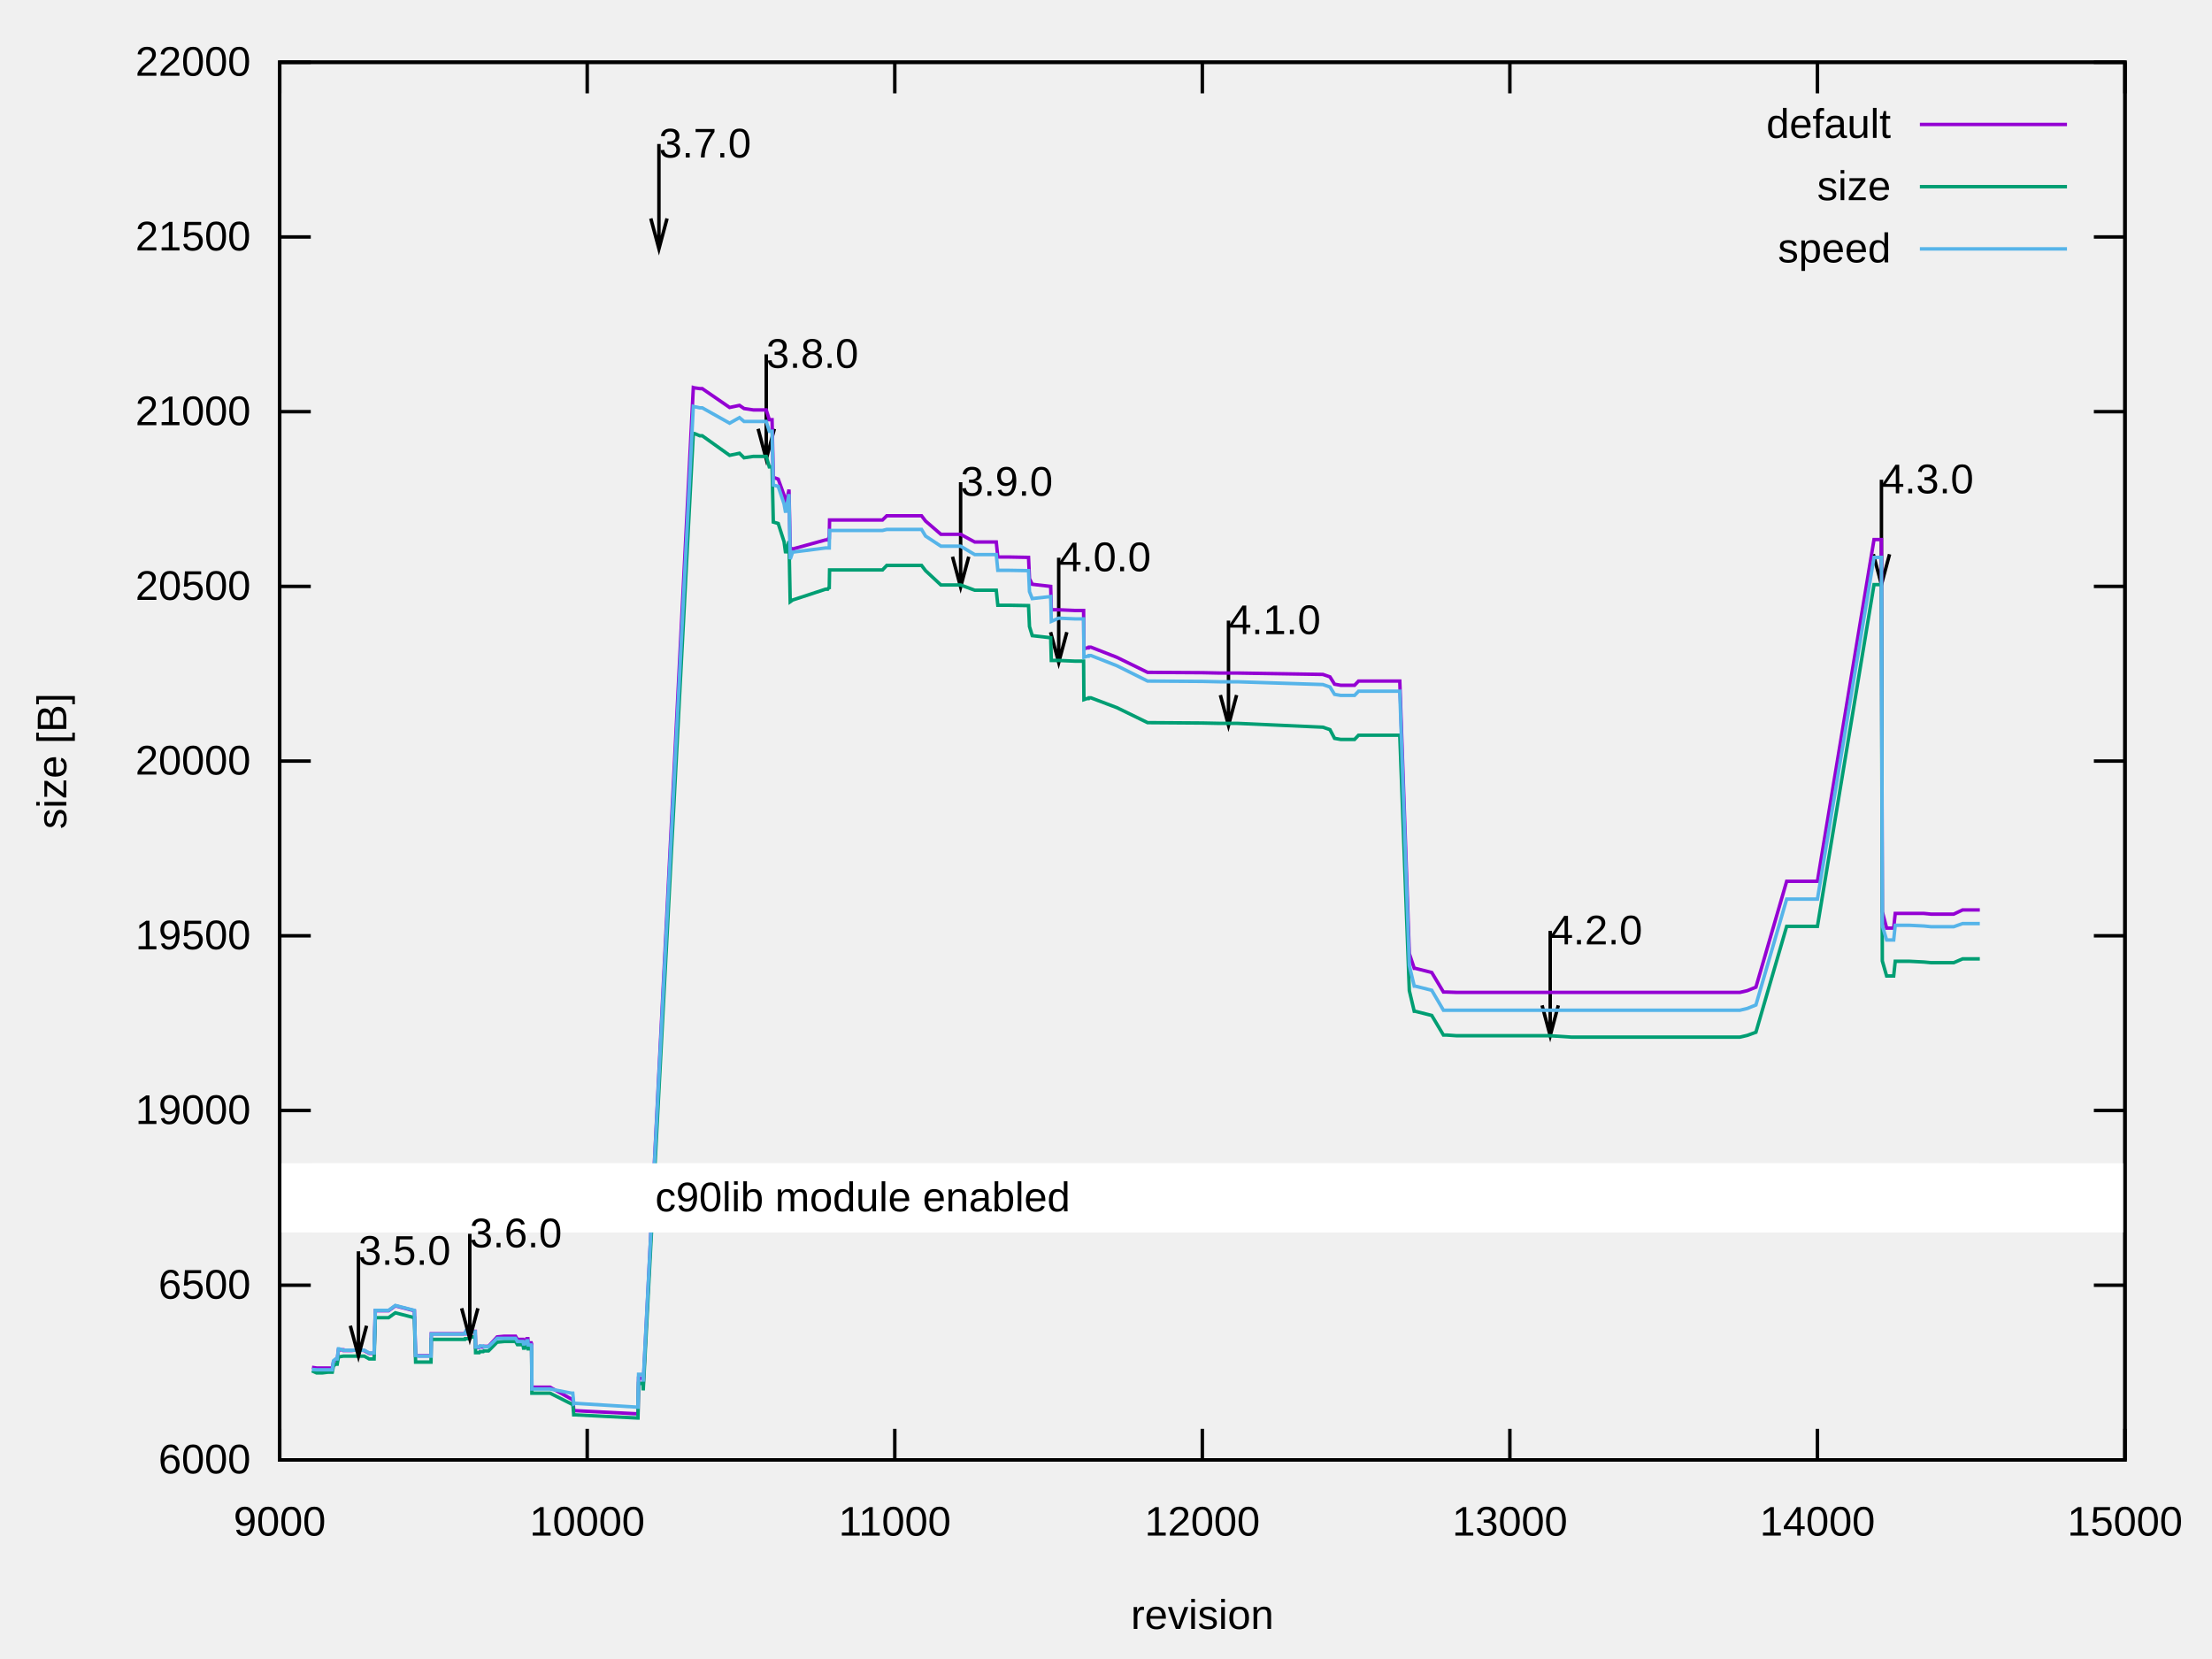
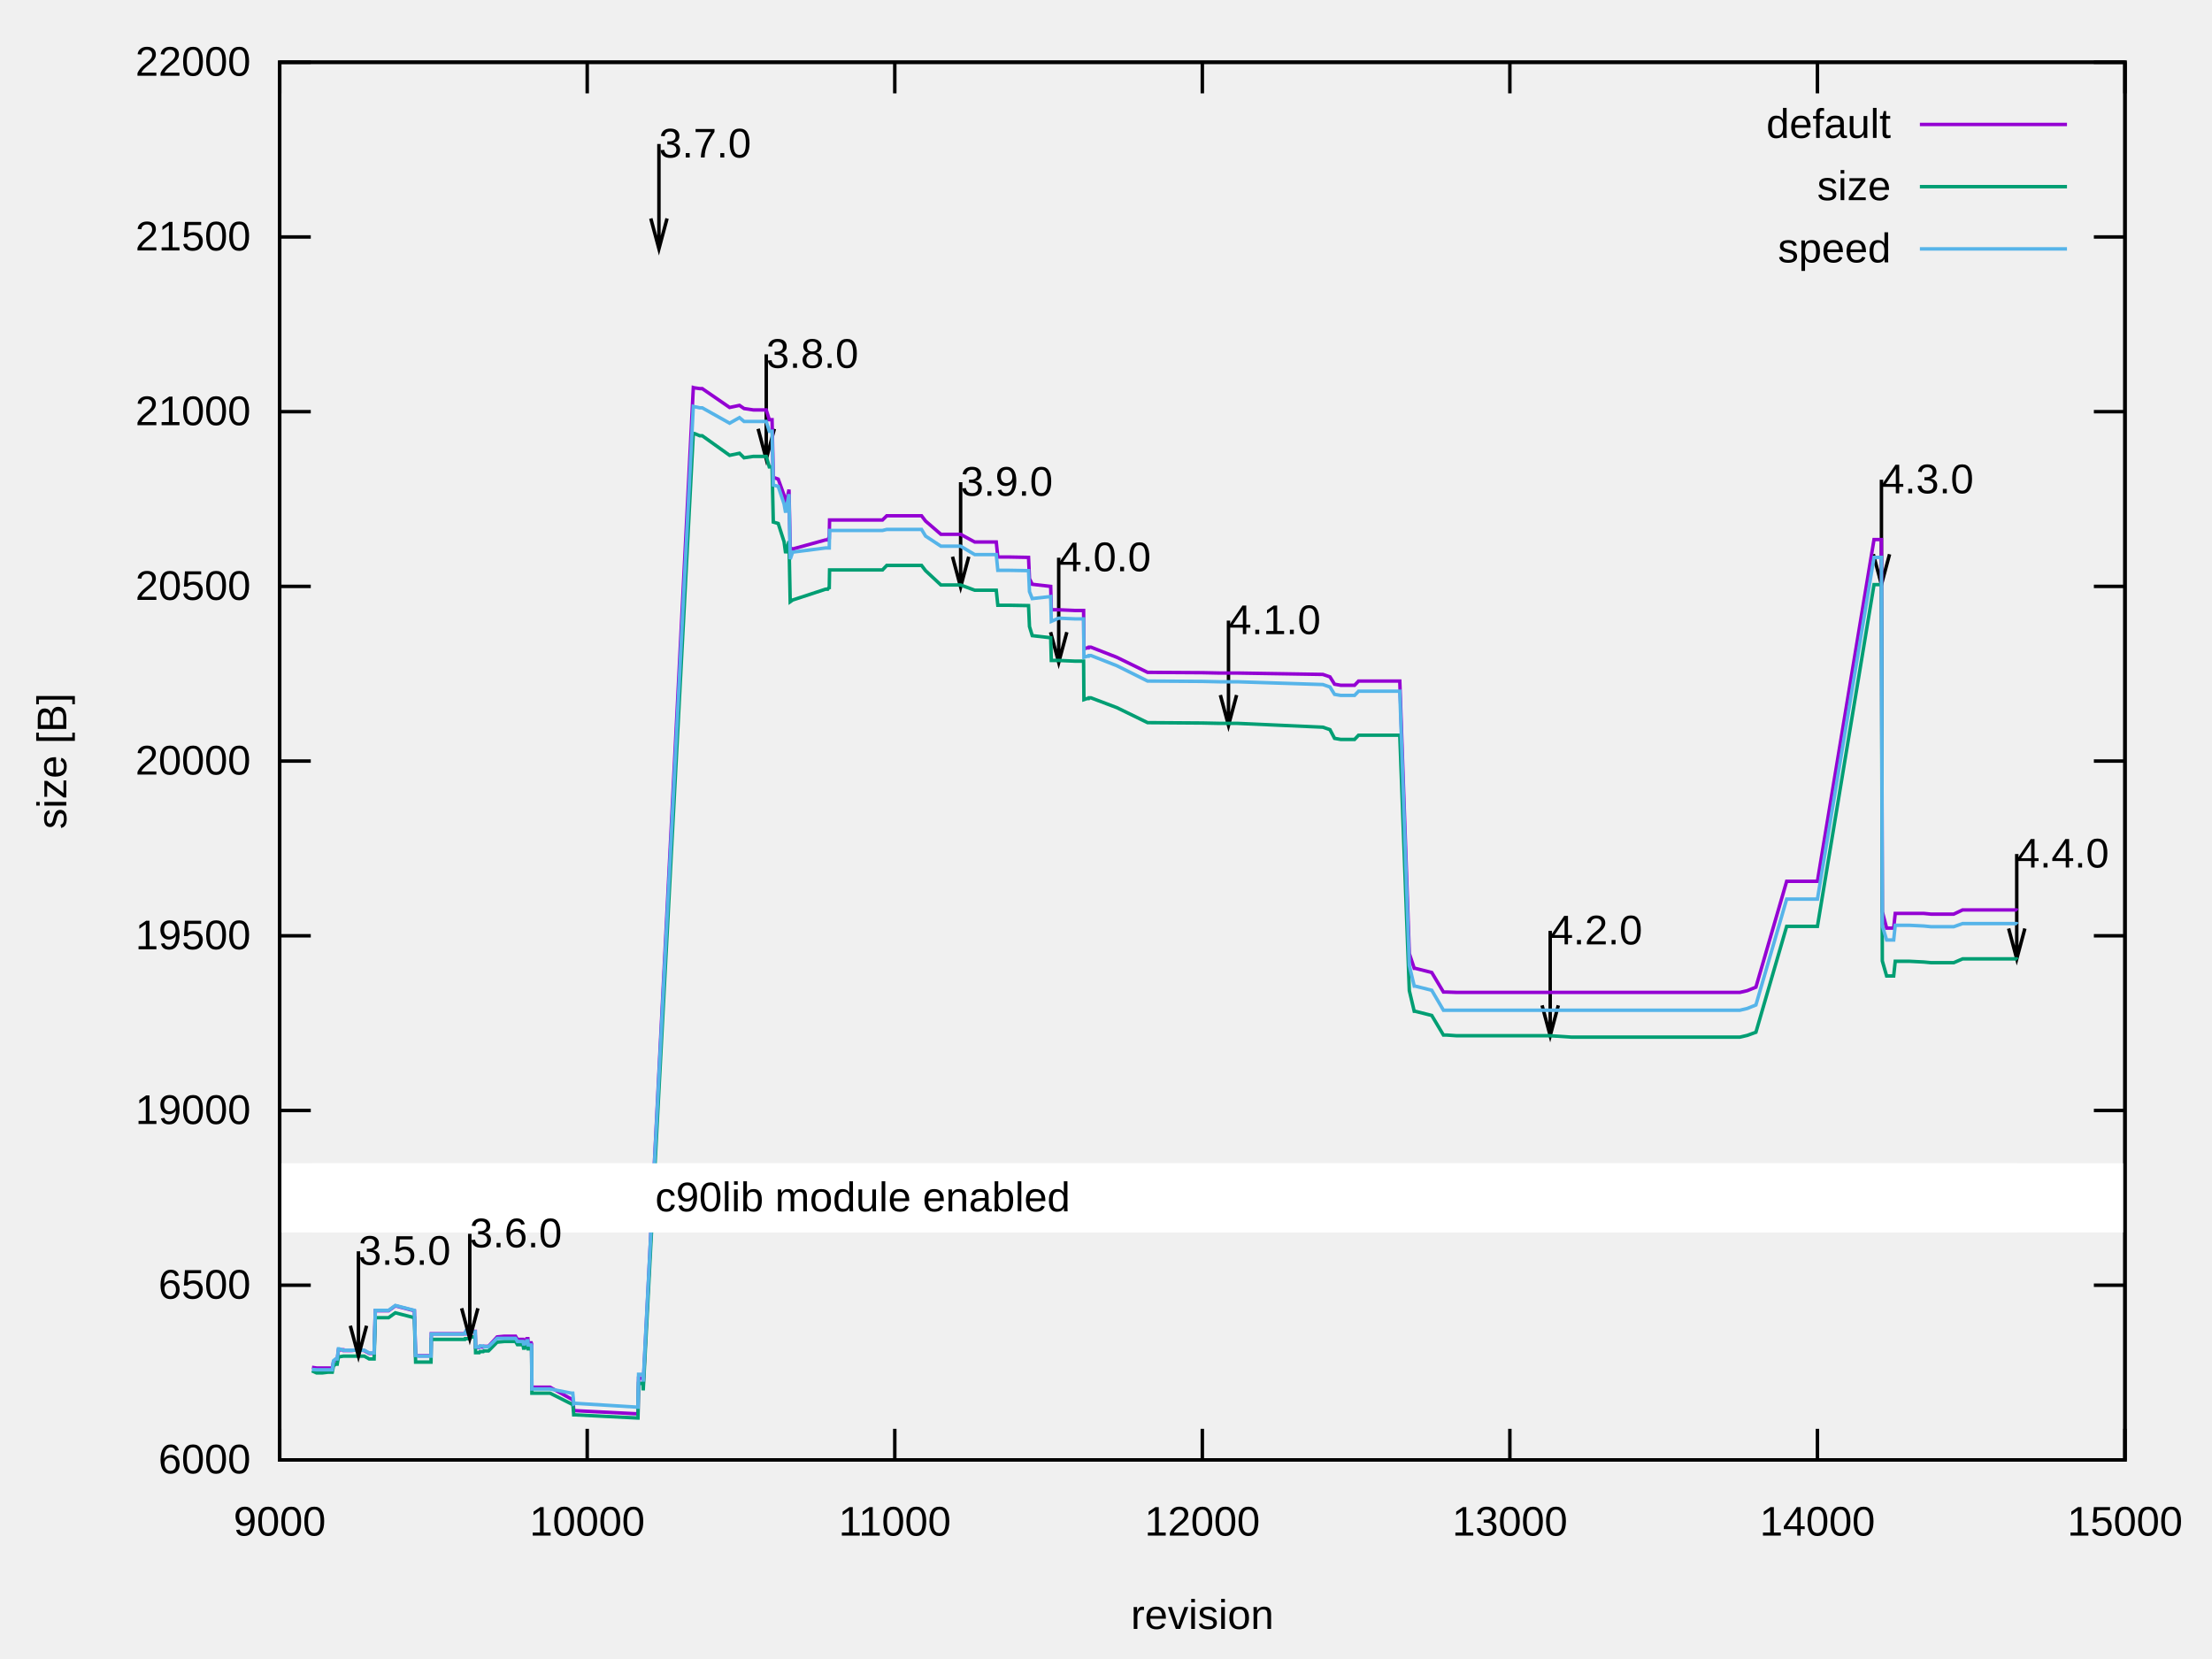
<svg xmlns="http://www.w3.org/2000/svg" xmlns:xlink="http://www.w3.org/1999/xlink" width="640" height="480" viewBox="0 0 640 480">
  <g id="gnuplot_canvas">
    <rect x="0" y="0" width="640" height="480" fill="none" />
    <defs>
      <circle id="gpDot" r="0.5" stroke-width="0.5" stroke="currentColor" />
      <path id="gpPt0" stroke-width="0.222" stroke="currentColor" d="M-1,0 h2 M0,-1 v2" />
      <path id="gpPt1" stroke-width="0.222" stroke="currentColor" d="M-1,-1 L1,1 M1,-1 L-1,1" />
      <path id="gpPt2" stroke-width="0.222" stroke="currentColor" d="M-1,0 L1,0 M0,-1 L0,1 M-1,-1 L1,1 M-1,1 L1,-1" />
      <rect id="gpPt3" stroke-width="0.222" stroke="currentColor" x="-1" y="-1" width="2" height="2" />
      <rect id="gpPt4" stroke-width="0.222" stroke="currentColor" fill="currentColor" x="-1" y="-1" width="2" height="2" />
      <circle id="gpPt5" stroke-width="0.222" stroke="currentColor" cx="0" cy="0" r="1" />
      <use xlink:href="#gpPt5" id="gpPt6" fill="currentColor" stroke="none" />
      <path id="gpPt7" stroke-width="0.222" stroke="currentColor" d="M0,-1.33 L-1.33,0.67 L1.33,0.67 z" />
      <use xlink:href="#gpPt7" id="gpPt8" fill="currentColor" stroke="none" />
      <use xlink:href="#gpPt7" id="gpPt9" stroke="currentColor" transform="rotate(180)" />
      <use xlink:href="#gpPt9" id="gpPt10" fill="currentColor" stroke="none" />
      <use xlink:href="#gpPt3" id="gpPt11" stroke="currentColor" transform="rotate(45)" />
      <use xlink:href="#gpPt11" id="gpPt12" fill="currentColor" stroke="none" />
      <path id="gpPt13" stroke-width="0.222" stroke="currentColor" d="M0,1.330 L1.265,0.411 L0.782,-1.067 L-0.782,-1.076 L-1.265,0.411 z" />
      <use xlink:href="#gpPt13" id="gpPt14" fill="currentColor" stroke="none" />
      <filter id="textbox" filterUnits="objectBoundingBox" x="0" y="0" height="1" width="1">
        <feFlood flood-color="white" flood-opacity="1" result="bgnd" />
        <feComposite in="SourceGraphic" in2="bgnd" operator="atop" />
      </filter>
      <filter id="greybox" filterUnits="objectBoundingBox" x="0" y="0" height="1" width="1">
        <feFlood flood-color="lightgrey" flood-opacity="1" result="grey" />
        <feComposite in="SourceGraphic" in2="grey" operator="atop" />
      </filter>
    </defs>
    <g fill="none" color="white" stroke="currentColor" stroke-width="1.00" stroke-linecap="butt" stroke-linejoin="miter">
</g>
    <g fill="none" color="black" stroke="currentColor" stroke-width="1.00" stroke-linecap="butt" stroke-linejoin="miter">
      <path stroke="black" d="M80.92,422.40 L89.92,422.40 M614.82,422.40 L605.82,422.40  " />
      <g transform="translate(72.53,426.30)" stroke="none" fill="black" font-family="Arial" font-size="12.00" text-anchor="end">
        <text>
          <tspan font-family="Arial">6000</tspan>
        </text>
      </g>
    </g>
    <g fill="none" color="black" stroke="currentColor" stroke-width="1.00" stroke-linecap="butt" stroke-linejoin="miter">
      <path stroke="black" d="M80.92,371.85 L89.92,371.85 M614.82,371.85 L605.82,371.85  " />
      <g transform="translate(72.53,375.75)" stroke="none" fill="black" font-family="Arial" font-size="12.00" text-anchor="end">
        <text>
          <tspan font-family="Arial">6500</tspan>
        </text>
      </g>
    </g>
    <g fill="none" color="black" stroke="currentColor" stroke-width="1.00" stroke-linecap="butt" stroke-linejoin="miter">
      <path stroke="black" d="M80.92,321.30 L89.92,321.30 M614.82,321.30 L605.82,321.30  " />
      <g transform="translate(72.53,325.20)" stroke="none" fill="black" font-family="Arial" font-size="12.00" text-anchor="end">
        <text>
          <tspan font-family="Arial">19000</tspan>
        </text>
      </g>
    </g>
    <g fill="none" color="black" stroke="currentColor" stroke-width="1.00" stroke-linecap="butt" stroke-linejoin="miter">
      <path stroke="black" d="M80.92,270.75 L89.92,270.75 M614.82,270.75 L605.82,270.75  " />
      <g transform="translate(72.53,274.65)" stroke="none" fill="black" font-family="Arial" font-size="12.00" text-anchor="end">
        <text>
          <tspan font-family="Arial">19500</tspan>
        </text>
      </g>
    </g>
    <g fill="none" color="black" stroke="currentColor" stroke-width="1.00" stroke-linecap="butt" stroke-linejoin="miter">
      <path stroke="black" d="M80.92,220.20 L89.92,220.20 M614.82,220.20 L605.82,220.20  " />
      <g transform="translate(72.53,224.10)" stroke="none" fill="black" font-family="Arial" font-size="12.00" text-anchor="end">
        <text>
          <tspan font-family="Arial">20000</tspan>
        </text>
      </g>
    </g>
    <g fill="none" color="black" stroke="currentColor" stroke-width="1.00" stroke-linecap="butt" stroke-linejoin="miter">
      <path stroke="black" d="M80.92,169.66 L89.92,169.66 M614.82,169.66 L605.82,169.66  " />
      <g transform="translate(72.53,173.56)" stroke="none" fill="black" font-family="Arial" font-size="12.00" text-anchor="end">
        <text>
          <tspan font-family="Arial">20500</tspan>
        </text>
      </g>
    </g>
    <g fill="none" color="black" stroke="currentColor" stroke-width="1.00" stroke-linecap="butt" stroke-linejoin="miter">
      <path stroke="black" d="M80.92,119.11 L89.92,119.11 M614.82,119.11 L605.82,119.11  " />
      <g transform="translate(72.53,123.01)" stroke="none" fill="black" font-family="Arial" font-size="12.00" text-anchor="end">
        <text>
          <tspan font-family="Arial">21000</tspan>
        </text>
      </g>
    </g>
    <g fill="none" color="black" stroke="currentColor" stroke-width="1.00" stroke-linecap="butt" stroke-linejoin="miter">
      <path stroke="black" d="M80.92,68.56 L89.92,68.56 M614.82,68.56 L605.82,68.56  " />
      <g transform="translate(72.53,72.46)" stroke="none" fill="black" font-family="Arial" font-size="12.00" text-anchor="end">
        <text>
          <tspan font-family="Arial">21500</tspan>
        </text>
      </g>
    </g>
    <g fill="none" color="black" stroke="currentColor" stroke-width="1.00" stroke-linecap="butt" stroke-linejoin="miter">
      <path stroke="black" d="M80.92,18.01 L89.92,18.01 M614.82,18.01 L605.82,18.01  " />
      <g transform="translate(72.53,21.91)" stroke="none" fill="black" font-family="Arial" font-size="12.00" text-anchor="end">
        <text>
          <tspan font-family="Arial">22000</tspan>
        </text>
      </g>
    </g>
    <g fill="none" color="black" stroke="currentColor" stroke-width="1.00" stroke-linecap="butt" stroke-linejoin="miter">
      <path stroke="black" d="M80.92,422.40 L80.92,413.40 M80.92,18.01 L80.92,27.01  " />
      <g transform="translate(80.92,444.30)" stroke="none" fill="black" font-family="Arial" font-size="12.00" text-anchor="middle">
        <text>
          <tspan font-family="Arial"> 9000</tspan>
        </text>
      </g>
    </g>
    <g fill="none" color="black" stroke="currentColor" stroke-width="1.00" stroke-linecap="butt" stroke-linejoin="miter">
      <path stroke="black" d="M169.90,422.40 L169.90,413.40 M169.90,18.01 L169.90,27.01  " />
      <g transform="translate(169.90,444.30)" stroke="none" fill="black" font-family="Arial" font-size="12.00" text-anchor="middle">
        <text>
          <tspan font-family="Arial"> 10000</tspan>
        </text>
      </g>
    </g>
    <g fill="none" color="black" stroke="currentColor" stroke-width="1.00" stroke-linecap="butt" stroke-linejoin="miter">
      <path stroke="black" d="M258.89,422.40 L258.89,413.40 M258.89,18.01 L258.89,27.01  " />
      <g transform="translate(258.89,444.30)" stroke="none" fill="black" font-family="Arial" font-size="12.00" text-anchor="middle">
        <text>
          <tspan font-family="Arial"> 11000</tspan>
        </text>
      </g>
    </g>
    <g fill="none" color="black" stroke="currentColor" stroke-width="1.00" stroke-linecap="butt" stroke-linejoin="miter">
      <path stroke="black" d="M347.87,422.40 L347.87,413.40 M347.87,18.01 L347.87,27.01  " />
      <g transform="translate(347.87,444.30)" stroke="none" fill="black" font-family="Arial" font-size="12.00" text-anchor="middle">
        <text>
          <tspan font-family="Arial"> 12000</tspan>
        </text>
      </g>
    </g>
    <g fill="none" color="black" stroke="currentColor" stroke-width="1.00" stroke-linecap="butt" stroke-linejoin="miter">
      <path stroke="black" d="M436.85,422.40 L436.85,413.40 M436.85,18.01 L436.85,27.01  " />
      <g transform="translate(436.85,444.30)" stroke="none" fill="black" font-family="Arial" font-size="12.00" text-anchor="middle">
        <text>
          <tspan font-family="Arial"> 13000</tspan>
        </text>
      </g>
    </g>
    <g fill="none" color="black" stroke="currentColor" stroke-width="1.00" stroke-linecap="butt" stroke-linejoin="miter">
      <path stroke="black" d="M525.84,422.40 L525.84,413.40 M525.84,18.01 L525.84,27.01  " />
      <g transform="translate(525.84,444.30)" stroke="none" fill="black" font-family="Arial" font-size="12.00" text-anchor="middle">
        <text>
          <tspan font-family="Arial"> 14000</tspan>
        </text>
      </g>
    </g>
    <g fill="none" color="black" stroke="currentColor" stroke-width="1.00" stroke-linecap="butt" stroke-linejoin="miter">
      <path stroke="black" d="M614.82,422.40 L614.82,413.40 M614.82,18.01 L614.82,27.01  " />
      <g transform="translate(614.82,444.30)" stroke="none" fill="black" font-family="Arial" font-size="12.00" text-anchor="middle">
        <text>
          <tspan font-family="Arial"> 15000</tspan>
        </text>
      </g>
    </g>
    <g fill="none" color="black" stroke="currentColor" stroke-width="1.00" stroke-linecap="butt" stroke-linejoin="miter">
</g>
    <g fill="none" color="black" stroke="currentColor" stroke-width="1.00" stroke-linecap="butt" stroke-linejoin="miter">
      <path stroke="black" d="M80.92,18.01 L80.92,422.40 L614.82,422.40 L614.82,18.01 L80.92,18.01 Z  " />
      <g transform="translate(190.64,45.57)" stroke="none" fill="black" font-family="Arial" font-size="12.00" text-anchor="start">
        <text>
          <tspan font-family="Arial">3.7.0</tspan>
        </text>
      </g>
      <g transform="translate(221.69,106.43)" stroke="none" fill="black" font-family="Arial" font-size="12.00" text-anchor="start">
        <text>
          <tspan font-family="Arial">3.8.0</tspan>
        </text>
      </g>
      <g transform="translate(277.93,143.43)" stroke="none" fill="black" font-family="Arial" font-size="12.00" text-anchor="start">
        <text>
          <tspan font-family="Arial">3.9.0</tspan>
        </text>
      </g>
      <g transform="translate(306.31,165.27)" stroke="none" fill="black" font-family="Arial" font-size="12.00" text-anchor="start">
        <text>
          <tspan font-family="Arial">4.0.0</tspan>
        </text>
      </g>
      <g transform="translate(355.43,183.46)" stroke="none" fill="black" font-family="Arial" font-size="12.00" text-anchor="start">
        <text>
          <tspan font-family="Arial">4.1.0</tspan>
        </text>
      </g>
      <g transform="translate(448.51,273.24)" stroke="none" fill="black" font-family="Arial" font-size="12.00" text-anchor="start">
        <text>
          <tspan font-family="Arial">4.2.0</tspan>
        </text>
      </g>
      <g transform="translate(544.35,142.72)" stroke="none" fill="black" font-family="Arial" font-size="12.00" text-anchor="start">
        <text>
          <tspan font-family="Arial">4.3.0</tspan>
        </text>
      </g>
+       <g transform="translate(583.50,251.00)" stroke="none" fill="black" font-family="Arial" font-size="12.00" text-anchor="start">
+         <text>
+           <tspan font-family="Arial">4.4.0</tspan>
+         </text>
+       </g>
    </g>
    <g fill="none" color="black" stroke="black" stroke-width="20.00" stroke-linecap="butt" stroke-linejoin="miter">
</g>
    <g fill="none" color="black" stroke="currentColor" stroke-width="20.00" stroke-linecap="butt" stroke-linejoin="miter">
      <path stroke="white" d="M80.93,346.57 L614.83,346.57  " />
    </g>
    <g fill="none" color="black" stroke="white" stroke-width="1.00" stroke-linecap="butt" stroke-linejoin="miter">
-       <path stroke="black" d="M188.30,63.21 L190.65,71.99 L193.00,63.21 M190.65,41.66 L190.65,71.99 M219.35,124.07 L221.70,132.85 L224.05,124.07   M221.70,102.52 L221.70,132.85 M275.59,161.07 L277.94,169.85 L280.29,161.07 M277.94,139.52 L277.94,169.85 M303.97,182.91   L306.32,191.69 L308.67,182.91 M306.32,161.36 L306.32,191.69 M353.09,201.10 L355.44,209.88 L357.79,201.10 M355.44,179.55   L355.44,209.88 M446.17,290.88 L448.52,299.66 L450.87,290.88 M448.52,269.33 L448.52,299.66 M542.01,160.36 L544.36,169.14   L546.71,160.36 M544.36,138.81 L544.36,169.14  " />
+       <path stroke="black" d="M188.30,63.21 L190.65,71.99 L193.00,63.21 M190.65,41.66 L190.65,71.99 M219.35,124.07 L221.70,132.85 L224.05,124.07   M221.70,102.52 L221.70,132.85 M275.59,161.07 L277.94,169.85 L280.29,161.07 M277.94,139.52 L277.94,169.85 M303.97,182.91   L306.32,191.69 L308.67,182.91 M306.32,161.36 L306.32,191.69 M353.09,201.10 L355.44,209.88 L357.79,201.10 M355.44,179.55   L355.44,209.88 M446.17,290.88 L448.52,299.66 L450.87,290.88 M448.52,269.33 L448.52,299.66 M542.01,160.36 L544.36,169.14   L546.71,160.36 M544.36,138.81 L544.36,169.14 M581.16,268.64 L583.51,277.42 L585.86,268.64 M583.51,247.09 L583.51,277.42    " />
    </g>
    <g fill="none" color="black" stroke="currentColor" stroke-width="1.00" stroke-linecap="butt" stroke-linejoin="miter">
      <g transform="translate(19.18,220.21) rotate(270)" stroke="none" fill="black" font-family="Arial" font-size="12.00" text-anchor="middle">
        <text>
          <tspan font-family="Arial">size [B]</tspan>
        </text>
      </g>
    </g>
    <g fill="none" color="black" stroke="currentColor" stroke-width="1.00" stroke-linecap="butt" stroke-linejoin="miter">
      <g transform="translate(347.87,471.30)" stroke="none" fill="black" font-family="Arial" font-size="12.00" text-anchor="middle">
        <text>
          <tspan font-family="Arial">revision</tspan>
        </text>
      </g>
    </g>
    <g fill="none" color="black" stroke="currentColor" stroke-width="1.00" stroke-linecap="butt" stroke-linejoin="miter">
</g>
    <g id="gnuplot_plot_1">
      <g fill="none" color="black" stroke="currentColor" stroke-width="1.00" stroke-linecap="butt" stroke-linejoin="miter">
        <g transform="translate(547.09,39.91)" stroke="none" fill="black" font-family="Arial" font-size="12.00" text-anchor="end">
          <text>
            <tspan font-family="Arial">default</tspan>
          </text>
        </g>
      </g>
      <g fill="none" color="black" stroke="currentColor" stroke-width="1.00" stroke-linecap="butt" stroke-linejoin="miter">
-         <path stroke="rgb(148,   0, 211)" d="M555.48,36.01 L598.04,36.01 M90.26,395.61 L91.60,395.81 L91.95,395.81 L92.22,395.81 L93.20,395.81 L94.89,395.81   L96.14,395.81 L96.49,393.99 L97.11,393.49 L97.56,393.49 L97.92,390.55 L98.09,390.55 L99.34,390.55 L99.43,390.76   L100.32,390.76 L101.65,390.76 L103.70,390.55 L105.39,390.76 L106.81,391.57 L108.24,391.57 L108.59,379.23 L109.31,379.23   L112.42,379.23 L114.38,377.82 L119.89,379.23 L120.25,392.27 L120.52,392.27 L121.14,392.27 L121.94,392.27 L123.45,392.27   L124.25,392.27 L124.70,392.27 L124.79,385.90 L125.23,385.90 L127.28,385.90 L128.97,385.90 L129.86,385.90 L131.46,385.90   L132.62,385.90 L133.33,385.90 L133.95,385.90 L134.40,385.90 L134.49,385.90 L134.58,385.70 L134.67,385.90 L135.91,385.90   L136.45,385.40 L137.16,385.20 L137.42,385.20 L137.51,385.20 L137.60,389.85 L137.69,389.85 L137.87,389.85 L138.31,389.85   L138.40,389.85 L138.67,389.85 L138.85,389.54 L139.03,389.54 L139.12,389.54 L139.56,389.75 L139.83,389.75 L140.00,389.54   L140.09,389.54 L140.18,389.54 L141.34,389.54 L143.83,386.81 L145.88,386.61 L146.77,386.61 L147.39,386.61 L147.75,386.61   L148.64,386.61 L148.90,386.61 L148.99,386.61 L149.08,386.61 L149.17,386.61 L149.70,387.52 L150.68,387.52 L151.22,387.52   L151.31,387.52 L151.48,388.33 L151.84,388.33 L152.37,387.32 L152.73,387.32 L152.82,388.53 L153.44,388.53 L153.71,388.53   L153.80,388.84 L153.89,401.37 L154.78,401.37 L154.95,401.37 L155.31,401.37 L159.14,401.37 L165.37,404.81 L165.72,404.81   L165.90,406.63 L165.99,407.94 L166.43,408.15 L184.41,409.06 L184.59,409.06 L184.76,398.74 L185.39,398.74 L186.01,398.74   L186.10,400.87 L200.60,112.13 L200.96,112.23 L201.05,112.23 L202.47,112.44 L202.56,112.44 L203.18,112.44 L211.10,117.89   L213.95,117.29 L215.28,118.20 L217.95,118.60 L219.56,118.60 L221.69,118.60 L222.58,121.43 L223.38,121.43 L223.74,138.11   L225.16,138.62 L226.85,143.27 L227.30,146.30 L228.28,141.65 L228.63,158.54 L229.34,158.84 L238.87,156.21 L239.49,156.21   L239.84,155.50 L239.93,155.50 L240.02,150.45 L240.20,150.45 L241.09,150.45 L249.99,150.45 L255.33,150.45 L256.57,149.23   L266.63,149.23 L267.79,150.75 L272.23,154.59 L277.93,154.59 L282.02,156.82 L288.25,156.82 L288.70,161.16 L291.90,161.16   L297.59,161.27 L297.86,167.43 L298.66,169.05 L304.00,169.66 L304.18,176.43 L306.31,176.43 L311.03,176.63 L313.52,176.63   L313.61,187.75 L314.50,187.45 L314.95,187.45 L315.04,187.25 L315.57,187.25 L315.66,187.25 L323.13,190.18 L332.03,194.53   L347.96,194.63 L352.85,194.73 L355.43,194.73 L356.59,194.73 L356.77,194.73 L356.95,194.73 L357.30,194.73 L357.57,194.73   L358.01,194.73 L382.75,195.13 L384.80,195.84 L386.13,197.96 L387.91,198.27 L389.16,198.27 L391.29,198.27 L391.92,198.27   L393.07,197.05 L405.00,197.05 L407.76,275.91 L409.18,280.16 L409.45,280.16 L414.25,281.37 L417.63,287.03 L418.61,287.03   L421.46,287.13 L424.57,287.13 L425.73,287.13 L427.15,287.13 L427.96,287.13 L434.09,287.13 L448.51,287.13 L454.65,287.13   L463.55,287.13 L480.90,287.13 L498.16,287.13 L499.05,287.13 L499.94,287.13 L503.41,287.13 L505.55,286.63 L508.04,285.62   L516.94,254.98 L525.84,254.98 L542.21,156.11 L544.35,156.11 L544.61,263.78 L545.86,268.53 L546.75,268.53 L547.01,268.53   L547.73,268.53 L547.90,268.53 L548.35,264.28 L552.53,264.28 L556.62,264.28 L558.76,264.49 L561.25,264.49 L561.87,264.49   L565.26,264.49 L567.84,263.27 L571.22,263.27 L572.82,263.27  " />
+         <path stroke="rgb(148,   0, 211)" d="M555.48,36.01 L598.04,36.01 M90.26,395.61 L91.60,395.81 L91.95,395.81 L92.22,395.81 L93.20,395.81 L94.89,395.81   L96.14,395.81 L96.49,393.99 L97.11,393.49 L97.56,393.49 L97.92,390.55 L98.09,390.55 L99.34,390.55 L99.43,390.76   L100.32,390.76 L101.65,390.76 L103.70,390.55 L105.39,390.76 L106.81,391.57 L108.24,391.57 L108.59,379.23 L109.31,379.23   L112.42,379.23 L114.38,377.82 L119.89,379.23 L120.25,392.27 L120.52,392.27 L121.14,392.27 L121.94,392.27 L123.45,392.27   L124.25,392.27 L124.70,392.27 L124.79,385.90 L125.23,385.90 L127.28,385.90 L128.97,385.90 L129.86,385.90 L131.46,385.90   L132.62,385.90 L133.33,385.90 L133.95,385.90 L134.40,385.90 L134.49,385.90 L134.58,385.70 L134.67,385.90 L135.91,385.90   L136.45,385.40 L137.16,385.20 L137.42,385.20 L137.51,385.20 L137.60,389.85 L137.69,389.85 L137.87,389.85 L138.31,389.85   L138.40,389.85 L138.67,389.85 L138.85,389.54 L139.03,389.54 L139.12,389.54 L139.56,389.75 L139.83,389.75 L140.00,389.54   L140.09,389.54 L140.18,389.54 L141.34,389.54 L143.83,386.81 L145.88,386.61 L146.77,386.61 L147.39,386.61 L147.75,386.61   L148.64,386.61 L148.90,386.61 L148.99,386.61 L149.08,386.61 L149.17,386.61 L149.70,387.52 L150.68,387.52 L151.22,387.52   L151.31,387.52 L151.48,388.33 L151.84,388.33 L152.37,387.32 L152.73,387.32 L152.82,388.53 L153.44,388.53 L153.71,388.53   L153.80,388.84 L153.89,401.37 L154.78,401.37 L154.95,401.37 L155.31,401.37 L159.14,401.37 L165.37,404.81 L165.72,404.81   L165.90,406.63 L165.99,407.94 L166.43,408.15 L184.41,409.06 L184.59,409.06 L184.76,398.74 L185.39,398.74 L186.01,398.74   L186.10,400.87 L200.60,112.13 L200.96,112.23 L201.05,112.23 L202.47,112.44 L202.56,112.44 L203.18,112.44 L211.10,117.89   L213.95,117.29 L215.28,118.20 L217.95,118.60 L219.56,118.60 L221.69,118.60 L222.58,121.43 L223.38,121.43 L223.74,138.11   L225.16,138.62 L226.85,143.27 L227.30,146.30 L228.28,141.65 L228.63,158.54 L229.34,158.84 L238.87,156.21 L239.49,156.21   L239.84,155.50 L239.93,155.50 L240.02,150.45 L240.20,150.45 L241.09,150.45 L249.99,150.45 L255.33,150.45 L256.57,149.23   L266.63,149.23 L267.79,150.75 L272.23,154.59 L277.93,154.59 L282.02,156.82 L288.25,156.82 L288.70,161.16 L291.90,161.16   L297.59,161.27 L297.86,167.43 L298.66,169.05 L304.00,169.66 L304.18,176.43 L306.31,176.43 L311.03,176.63 L313.52,176.63   L313.61,187.75 L314.50,187.45 L314.95,187.45 L315.04,187.25 L315.57,187.25 L315.66,187.25 L323.13,190.18 L332.03,194.53   L347.96,194.63 L352.85,194.73 L355.43,194.73 L356.59,194.73 L356.77,194.73 L356.95,194.73 L357.30,194.73 L357.57,194.73   L358.01,194.73 L382.75,195.13 L384.80,195.84 L386.13,197.96 L387.91,198.27 L389.16,198.27 L391.29,198.27 L391.92,198.27   L393.07,197.05 L405.00,197.05 L407.76,275.91 L409.18,280.16 L409.45,280.16 L414.25,281.37 L417.63,287.03 L418.61,287.03   L421.46,287.13 L424.57,287.13 L425.73,287.13 L427.15,287.13 L427.96,287.13 L434.09,287.13 L448.51,287.13 L454.65,287.13   L463.55,287.13 L480.90,287.13 L498.16,287.13 L499.05,287.13 L499.94,287.13 L503.41,287.13 L505.55,286.63 L508.04,285.62   L516.94,254.98 L525.84,254.98 L542.21,156.11 L544.35,156.11 L544.61,263.78 L545.86,268.53 L546.75,268.53 L547.01,268.53   L547.73,268.53 L547.90,268.53 L548.35,264.28 L552.53,264.28 L556.62,264.28 L558.76,264.49 L561.25,264.49 L561.87,264.49   L565.26,264.49 L567.84,263.27 L571.22,263.27 L572.82,263.27 L583.50,263.27 L583.68,263.47  " />
      </g>
    </g>
    <g id="gnuplot_plot_2">
      <g fill="none" color="black" stroke="currentColor" stroke-width="1.00" stroke-linecap="butt" stroke-linejoin="miter">
        <g transform="translate(547.09,57.91)" stroke="none" fill="black" font-family="Arial" font-size="12.00" text-anchor="end">
          <text>
            <tspan font-family="Arial">size</tspan>
          </text>
        </g>
      </g>
      <g fill="none" color="black" stroke="currentColor" stroke-width="1.00" stroke-linecap="butt" stroke-linejoin="miter">
-         <path stroke="rgb(  0, 158, 115)" d="M555.48,54.01 L598.04,54.01 M90.26,396.62 L91.60,397.23 L91.95,397.23 L92.22,397.23 L93.20,397.23 L94.89,397.02   L96.14,397.02 L96.49,395.20 L97.11,394.70 L97.56,394.70 L97.92,392.58 L98.09,392.58 L99.34,392.37 L99.43,392.37   L100.32,392.37 L101.65,392.37 L103.70,392.37 L105.39,392.37 L106.81,393.18 L108.24,393.18 L108.59,381.25 L109.31,381.25   L112.42,381.25 L114.38,379.84 L119.89,381.25 L120.25,394.09 L120.52,394.09 L121.14,394.09 L121.94,394.09 L123.45,394.09   L124.25,394.09 L124.70,394.09 L124.79,387.52 L125.23,387.52 L127.28,387.52 L128.97,387.52 L129.86,387.52 L131.46,387.52   L132.62,387.52 L133.33,387.52 L133.95,387.52 L134.40,387.52 L134.49,387.52 L134.58,387.32 L134.67,387.32 L135.91,387.32   L136.45,386.81 L137.16,386.81 L137.42,386.81 L137.51,386.81 L137.60,391.36 L137.69,391.36 L137.87,391.36 L138.31,391.36   L138.40,391.36 L138.67,391.36 L138.85,391.06 L139.03,391.06 L139.12,391.06 L139.56,391.06 L139.83,391.06 L140.00,390.86   L140.09,390.86 L140.18,390.86 L141.34,390.86 L143.83,388.33 L145.88,388.13 L146.77,388.13 L147.39,388.13 L147.75,388.13   L148.64,388.13 L148.90,388.13 L148.99,388.13 L149.08,388.13 L149.17,388.13 L149.70,389.04 L150.68,389.04 L151.22,389.04   L151.31,389.04 L151.48,390.05 L151.84,390.05 L152.37,389.04 L152.73,389.04 L152.82,390.25 L153.44,390.25 L153.71,390.25   L153.80,390.55 L153.89,403.09 L154.78,403.09 L154.95,403.09 L155.31,403.09 L159.14,403.09 L165.37,406.22 L165.72,406.22   L165.90,408.04 L165.99,409.36 L166.43,409.36 L184.41,410.27 L184.59,410.27 L184.76,400.26 L185.39,400.26 L186.01,400.26   L186.10,402.28 L200.60,125.38 L200.96,125.48 L201.05,125.48 L202.47,126.08 L202.56,126.08 L203.18,126.08 L211.10,131.74   L213.95,131.14 L215.28,132.45 L217.95,132.05 L219.56,132.05 L221.69,132.05 L222.58,135.08 L223.38,135.08 L223.74,151.05   L225.16,151.46 L226.85,156.72 L227.30,160.05 L228.28,156.61 L228.63,174.10 L229.34,173.60 L238.87,170.47 L239.49,170.47   L239.84,169.96 L239.93,169.96 L240.02,164.90 L240.20,164.90 L241.09,164.90 L249.99,164.90 L255.33,164.90 L256.57,163.59   L266.63,163.59 L267.79,165.11 L272.23,169.25 L277.93,169.25 L282.02,170.77 L288.25,170.77 L288.70,175.12 L291.90,175.12   L297.59,175.22 L297.86,181.28 L298.66,183.91 L304.00,184.52 L304.18,191.09 L306.31,191.09 L311.03,191.29 L313.52,191.29   L313.61,202.41 L314.50,202.11 L314.95,202.11 L315.04,201.91 L315.57,201.91 L315.66,201.91 L323.13,204.74 L332.03,209.08   L347.96,209.19 L352.85,209.29 L355.43,209.29 L356.59,209.29 L356.77,209.29 L356.95,209.29 L357.30,209.29 L357.57,209.29   L358.01,209.29 L382.75,210.40 L384.80,211.11 L386.13,213.63 L387.91,213.94 L389.16,213.94 L391.29,213.94 L391.92,213.94   L393.07,212.72 L405.00,212.72 L407.76,286.63 L409.18,292.59 L409.45,292.59 L414.25,293.80 L417.63,299.47 L418.61,299.47   L421.46,299.67 L424.57,299.67 L425.73,299.67 L427.15,299.67 L427.96,299.67 L434.09,299.67 L448.51,299.67 L454.65,300.07   L463.55,300.07 L480.90,300.07 L498.16,300.07 L499.05,300.07 L499.94,300.07 L503.41,300.07 L505.55,299.57 L508.04,298.66   L516.94,268.02 L525.84,268.02 L542.21,169.15 L544.35,169.15 L544.61,278.03 L545.86,282.38 L546.75,282.38 L547.01,282.38   L547.73,282.38 L547.90,282.38 L548.35,278.13 L552.53,278.13 L556.62,278.34 L558.76,278.54 L561.25,278.54 L561.87,278.54   L565.26,278.54 L567.84,277.43 L571.22,277.43 L572.82,277.43  " />
+         <path stroke="rgb(  0, 158, 115)" d="M555.48,54.01 L598.04,54.01 M90.26,396.62 L91.60,397.23 L91.95,397.23 L92.22,397.23 L93.20,397.23 L94.89,397.02   L96.14,397.02 L96.49,395.20 L97.11,394.70 L97.56,394.70 L97.92,392.58 L98.09,392.58 L99.34,392.37 L99.43,392.37   L100.32,392.37 L101.65,392.37 L103.70,392.37 L105.39,392.37 L106.81,393.18 L108.24,393.18 L108.59,381.25 L109.31,381.25   L112.42,381.25 L114.38,379.84 L119.89,381.25 L120.25,394.09 L120.52,394.09 L121.14,394.09 L121.94,394.09 L123.45,394.09   L124.25,394.09 L124.70,394.09 L124.79,387.52 L125.23,387.52 L127.28,387.52 L128.97,387.52 L129.86,387.52 L131.46,387.52   L132.62,387.52 L133.33,387.52 L133.95,387.52 L134.40,387.52 L134.49,387.52 L134.58,387.32 L134.67,387.32 L135.91,387.32   L136.45,386.81 L137.16,386.81 L137.42,386.81 L137.51,386.81 L137.60,391.36 L137.69,391.36 L137.87,391.36 L138.31,391.36   L138.40,391.36 L138.67,391.36 L138.85,391.06 L139.03,391.06 L139.12,391.06 L139.56,391.06 L139.83,391.06 L140.00,390.86   L140.09,390.86 L140.18,390.86 L141.34,390.86 L143.83,388.33 L145.88,388.13 L146.77,388.13 L147.39,388.13 L147.75,388.13   L148.64,388.13 L148.90,388.13 L148.99,388.13 L149.08,388.13 L149.17,388.13 L149.70,389.04 L150.68,389.04 L151.22,389.04   L151.31,389.04 L151.48,390.05 L151.84,390.05 L152.37,389.04 L152.73,389.04 L152.82,390.25 L153.44,390.25 L153.71,390.25   L153.80,390.55 L153.89,403.09 L154.78,403.09 L154.95,403.09 L155.31,403.09 L159.14,403.09 L165.37,406.22 L165.72,406.22   L165.90,408.04 L165.99,409.36 L166.43,409.36 L184.41,410.27 L184.59,410.27 L184.76,400.26 L185.39,400.26 L186.01,400.26   L186.10,402.28 L200.60,125.38 L200.96,125.48 L201.05,125.48 L202.47,126.08 L202.56,126.08 L203.18,126.08 L211.10,131.74   L213.95,131.14 L215.28,132.45 L217.95,132.05 L219.56,132.05 L221.69,132.05 L222.58,135.08 L223.38,135.08 L223.74,151.05   L225.16,151.46 L226.85,156.72 L227.30,160.05 L228.28,156.61 L228.63,174.10 L229.34,173.60 L238.87,170.47 L239.49,170.47   L239.84,169.96 L239.93,169.96 L240.02,164.90 L240.20,164.90 L241.09,164.90 L249.99,164.90 L255.33,164.90 L256.57,163.59   L266.63,163.59 L267.79,165.11 L272.23,169.25 L277.93,169.25 L282.02,170.77 L288.25,170.77 L288.70,175.12 L291.90,175.12   L297.59,175.22 L297.86,181.28 L298.66,183.91 L304.00,184.52 L304.18,191.09 L306.31,191.09 L311.03,191.29 L313.52,191.29   L313.61,202.41 L314.50,202.11 L314.95,202.11 L315.04,201.91 L315.57,201.91 L315.66,201.91 L323.13,204.74 L332.03,209.08   L347.96,209.19 L352.85,209.29 L355.43,209.29 L356.59,209.29 L356.77,209.29 L356.95,209.29 L357.30,209.29 L357.57,209.29   L358.01,209.29 L382.75,210.40 L384.80,211.11 L386.13,213.63 L387.91,213.94 L389.16,213.94 L391.29,213.94 L391.92,213.94   L393.07,212.72 L405.00,212.72 L407.76,286.63 L409.18,292.59 L409.45,292.59 L414.25,293.80 L417.63,299.47 L418.61,299.47   L421.46,299.67 L424.57,299.67 L425.73,299.67 L427.15,299.67 L427.96,299.67 L434.09,299.67 L448.51,299.67 L454.65,300.07   L463.55,300.07 L480.90,300.07 L498.16,300.07 L499.05,300.07 L499.94,300.07 L503.41,300.07 L505.55,299.57 L508.04,298.66   L516.94,268.02 L525.84,268.02 L542.21,169.15 L544.35,169.15 L544.61,278.03 L545.86,282.38 L546.75,282.38 L547.01,282.38   L547.73,282.38 L547.90,282.38 L548.35,278.13 L552.53,278.13 L556.62,278.34 L558.76,278.54 L561.25,278.54 L561.87,278.54   L565.26,278.54 L567.84,277.43 L571.22,277.43 L572.82,277.43 L583.50,277.43 L583.68,277.63  " />
      </g>
    </g>
    <g id="gnuplot_plot_3">
      <g fill="none" color="black" stroke="currentColor" stroke-width="1.00" stroke-linecap="butt" stroke-linejoin="miter">
        <g transform="translate(547.09,75.91)" stroke="none" fill="black" font-family="Arial" font-size="12.00" text-anchor="end">
          <text>
            <tspan font-family="Arial">speed</tspan>
          </text>
        </g>
      </g>
      <g fill="none" color="black" stroke="currentColor" stroke-width="1.00" stroke-linecap="butt" stroke-linejoin="miter">
-         <path stroke="rgb( 86, 180, 233)" d="M555.48,72.01 L598.04,72.01 M90.26,396.22 L91.60,396.32 L91.95,396.32 L92.22,396.32 L93.20,396.32 L94.89,396.32   L96.14,396.32 L96.49,393.69 L97.11,393.18 L97.56,393.18 L97.92,390.25 L98.09,390.25 L99.34,390.66 L99.43,390.66   L100.32,390.66 L101.65,390.66 L103.70,390.66 L105.39,390.66 L106.81,391.46 L108.24,391.46 L108.59,379.13 L109.31,379.13   L112.42,379.13 L114.38,377.71 L119.89,379.13 L120.25,392.17 L120.52,392.17 L121.14,392.37 L121.94,392.37 L123.45,392.37   L124.25,392.37 L124.70,392.37 L124.79,386.00 L125.23,386.00 L127.28,386.00 L128.97,386.00 L129.86,386.00 L131.46,386.00   L132.62,386.00 L133.33,386.00 L133.95,386.00 L134.40,385.80 L134.49,385.80 L134.58,385.60 L134.67,385.80 L135.91,385.80   L136.45,385.30 L137.16,385.30 L137.42,385.30 L137.51,385.30 L137.60,389.75 L137.69,389.75 L137.87,389.75 L138.31,389.75   L138.40,389.75 L138.67,389.75 L138.85,389.44 L139.03,389.44 L139.12,389.44 L139.56,389.44 L139.83,389.44 L140.00,389.64   L140.09,389.64 L140.18,389.64 L141.34,389.64 L143.83,387.22 L145.88,387.22 L146.77,387.22 L147.39,387.22 L147.75,387.22   L148.64,387.22 L148.90,387.22 L148.99,387.22 L149.08,387.22 L149.17,387.22 L149.70,388.13 L150.68,388.13 L151.22,388.13   L151.31,388.13 L151.48,388.84 L151.84,388.84 L152.37,387.93 L152.73,387.93 L152.82,389.14 L153.44,389.14 L153.71,389.14   L153.80,389.34 L153.89,401.88 L154.78,401.88 L154.95,401.88 L155.31,401.88 L159.14,401.88 L165.37,403.09 L165.72,403.09   L165.90,404.91 L165.99,406.22 L166.43,406.02 L184.41,407.13 L184.59,407.13 L184.76,397.63 L185.39,397.63 L186.01,397.63   L186.10,399.75 L200.60,117.59 L200.96,117.69 L201.05,117.69 L202.47,118.00 L202.56,118.00 L203.18,118.00 L211.10,122.44   L213.95,120.83 L215.28,121.94 L217.95,121.94 L219.56,121.94 L221.69,121.94 L222.58,124.77 L223.38,124.77 L223.74,140.34   L225.16,140.74 L226.85,145.80 L227.30,148.32 L228.28,142.97 L228.63,161.77 L229.34,159.75 L238.87,158.54 L239.49,158.54   L239.84,158.54 L239.93,158.54 L240.02,153.48 L240.20,153.48 L241.09,153.48 L249.99,153.48 L255.33,153.48 L256.57,153.18   L266.63,153.18 L267.79,155.10 L272.23,158.03 L277.93,158.03 L282.02,160.46 L288.25,160.46 L288.70,165.01 L291.90,165.01   L297.59,165.11 L297.86,171.17 L298.66,173.19 L304.00,172.59 L304.18,179.77 L306.31,178.86 L311.03,179.06 L313.52,179.06   L313.61,190.18 L314.50,189.88 L314.95,189.88 L315.04,189.67 L315.57,189.67 L315.66,189.67 L323.13,192.61 L332.03,197.05   L347.96,197.15 L352.85,197.26 L355.43,197.26 L356.59,197.26 L356.77,197.26 L356.95,197.26 L357.30,197.26 L357.57,197.26   L358.01,197.26 L382.75,198.06 L384.80,198.77 L386.13,200.90 L387.91,201.20 L389.16,201.20 L391.29,201.20 L391.92,201.20   L393.07,199.99 L405.00,199.99 L407.76,279.35 L409.18,285.31 L409.45,285.31 L414.25,286.52 L417.63,292.29 L418.61,292.29   L421.46,292.29 L424.57,292.29 L425.73,292.29 L427.15,292.29 L427.96,292.29 L434.09,292.29 L448.51,292.29 L454.65,292.29   L463.55,292.29 L480.90,292.29 L498.16,292.29 L499.05,292.29 L499.94,292.29 L503.41,292.29 L505.55,291.78 L508.04,290.77   L516.94,260.14 L525.84,260.14 L542.21,161.27 L544.35,161.27 L544.61,267.82 L545.86,271.97 L546.75,271.97 L547.01,271.97   L547.73,271.97 L547.90,271.97 L548.35,267.72 L552.53,267.72 L556.62,267.92 L558.76,268.13 L561.25,268.13 L561.87,268.13   L565.26,268.13 L567.84,267.22 L571.22,267.22 L572.82,267.22  " />
+         <path stroke="rgb( 86, 180, 233)" d="M555.48,72.01 L598.04,72.01 M90.26,396.22 L91.60,396.32 L91.95,396.32 L92.22,396.32 L93.20,396.32 L94.89,396.32   L96.14,396.32 L96.49,393.69 L97.11,393.18 L97.56,393.18 L97.92,390.25 L98.09,390.25 L99.34,390.66 L99.43,390.66   L100.32,390.66 L101.65,390.66 L103.70,390.66 L105.39,390.66 L106.81,391.46 L108.24,391.46 L108.59,379.13 L109.31,379.13   L112.42,379.13 L114.38,377.71 L119.89,379.13 L120.25,392.17 L120.52,392.17 L121.14,392.37 L121.94,392.37 L123.45,392.37   L124.25,392.37 L124.70,392.37 L124.79,386.00 L125.23,386.00 L127.28,386.00 L128.97,386.00 L129.86,386.00 L131.46,386.00   L132.62,386.00 L133.33,386.00 L133.95,386.00 L134.40,385.80 L134.49,385.80 L134.58,385.60 L134.67,385.80 L135.91,385.80   L136.45,385.30 L137.16,385.30 L137.42,385.30 L137.51,385.30 L137.60,389.75 L137.69,389.75 L137.87,389.75 L138.31,389.75   L138.40,389.75 L138.67,389.75 L138.85,389.44 L139.03,389.44 L139.12,389.44 L139.56,389.44 L139.83,389.44 L140.00,389.64   L140.09,389.64 L140.18,389.64 L141.34,389.64 L143.83,387.22 L145.88,387.22 L146.77,387.22 L147.39,387.22 L147.75,387.22   L148.64,387.22 L148.90,387.22 L148.99,387.22 L149.08,387.22 L149.17,387.22 L149.70,388.13 L150.68,388.13 L151.22,388.13   L151.31,388.13 L151.48,388.84 L151.84,388.84 L152.37,387.93 L152.73,387.93 L152.82,389.14 L153.44,389.14 L153.71,389.14   L153.80,389.34 L153.89,401.88 L154.78,401.88 L154.95,401.88 L155.31,401.88 L159.14,401.88 L165.37,403.09 L165.72,403.09   L165.90,404.91 L165.99,406.22 L166.43,406.02 L184.41,407.13 L184.59,407.13 L184.76,397.63 L185.39,397.63 L186.01,397.63   L186.10,399.75 L200.60,117.59 L200.96,117.69 L201.05,117.69 L202.47,118.00 L202.56,118.00 L203.18,118.00 L211.10,122.44   L213.95,120.83 L215.28,121.94 L217.95,121.94 L219.56,121.94 L221.69,121.94 L222.58,124.77 L223.38,124.77 L223.74,140.34   L225.16,140.74 L226.85,145.80 L227.30,148.32 L228.28,142.97 L228.63,161.77 L229.34,159.75 L238.87,158.54 L239.49,158.54   L239.84,158.54 L239.93,158.54 L240.02,153.48 L240.20,153.48 L241.09,153.48 L249.99,153.48 L255.33,153.48 L256.57,153.18   L266.63,153.18 L267.79,155.10 L272.23,158.03 L277.93,158.03 L282.02,160.46 L288.25,160.46 L288.70,165.01 L291.90,165.01   L297.59,165.11 L297.86,171.17 L298.66,173.19 L304.00,172.59 L304.18,179.77 L306.31,178.86 L311.03,179.06 L313.52,179.06   L313.61,190.18 L314.50,189.88 L314.95,189.88 L315.04,189.67 L315.57,189.67 L315.66,189.67 L323.13,192.61 L332.03,197.05   L347.96,197.15 L352.85,197.26 L355.43,197.26 L356.59,197.26 L356.77,197.26 L356.95,197.26 L357.30,197.26 L357.57,197.26   L358.01,197.26 L382.75,198.06 L384.80,198.77 L386.13,200.90 L387.91,201.20 L389.16,201.20 L391.29,201.20 L391.92,201.20   L393.07,199.99 L405.00,199.99 L407.76,279.35 L409.18,285.31 L409.45,285.31 L414.25,286.52 L417.63,292.29 L418.61,292.29   L421.46,292.29 L424.57,292.29 L425.73,292.29 L427.15,292.29 L427.96,292.29 L434.09,292.29 L448.51,292.29 L454.65,292.29   L463.55,292.29 L480.90,292.29 L498.16,292.29 L499.05,292.29 L499.94,292.29 L503.41,292.29 L505.55,291.78 L508.04,290.77   L516.94,260.14 L525.84,260.14 L542.21,161.27 L544.35,161.27 L544.61,267.82 L545.86,271.97 L546.75,271.97 L547.01,271.97   L547.73,271.97 L547.90,271.97 L548.35,267.72 L552.53,267.72 L556.62,267.92 L558.76,268.13 L561.25,268.13 L561.87,268.13   L565.26,268.13 L567.84,267.22 L571.22,267.22 L572.82,267.22 L583.50,267.22 L583.68,267.42  " />
      </g>
    </g>
    <g id="gnuplot_plot_4">
      <g fill="none" color="white" stroke="rgb( 86, 180, 233)" stroke-width="20.00" stroke-linecap="butt" stroke-linejoin="miter">
</g>
      <g fill="none" color="black" stroke="currentColor" stroke-width="20.00" stroke-linecap="butt" stroke-linejoin="miter">
-         <path stroke="rgb(255, 255, 255)" d="M90.26,346.58 L95.14,346.58 L100.01,346.58 L104.89,346.58 L109.76,346.58 L114.63,346.58 L119.51,346.58 L124.38,346.58   L129.26,346.58 L134.13,346.58 L139.01,346.58 L143.88,346.58 L148.75,346.58 L153.63,346.58 L158.50,346.58 L163.38,346.58   L168.25,346.58 L173.13,346.58 L178.00,346.58 L182.88,346.58 L187.75,346.58 L192.62,346.58 L197.50,346.58 L202.37,346.58   L207.25,346.58 L212.12,346.58 L217.00,346.58 L221.87,346.58 L226.74,346.58 L231.62,346.58 L236.49,346.58 L241.37,346.58   L246.24,346.58 L251.12,346.58 L255.99,346.58 L260.86,346.58 L265.74,346.58 L270.61,346.58 L275.49,346.58 L280.36,346.58   L285.24,346.58 L290.11,346.58 L294.98,346.58 L299.86,346.58 L304.73,346.58 L309.61,346.58 L314.48,346.58 L319.36,346.58   L324.23,346.58 L329.10,346.58 L333.98,346.58 L338.85,346.58 L343.73,346.58 L348.60,346.58 L353.48,346.58 L358.35,346.58   L363.22,346.58 L368.10,346.58 L372.97,346.58 L377.85,346.58 L382.72,346.58 L387.60,346.58 L392.47,346.58 L397.34,346.58   L402.22,346.58 L407.09,346.58 L411.97,346.58 L416.84,346.58 L421.72,346.58 L426.59,346.58 L431.46,346.58 L436.34,346.58   L441.21,346.58 L446.09,346.58 L450.96,346.58 L455.84,346.58 L460.71,346.58 L465.59,346.58 L470.46,346.58 L475.33,346.58   L480.21,346.58 L485.08,346.58 L489.96,346.58 L494.83,346.58 L499.71,346.58 L504.58,346.58 L509.45,346.58 L514.33,346.58   L519.20,346.58 L524.08,346.58 L528.95,346.58 L533.83,346.58 L538.70,346.58 L543.57,346.58 L548.45,346.58 L553.32,346.58   L558.20,346.58 L563.07,346.58 L567.95,346.58 L572.82,346.58  " />
+         <path stroke="rgb(255, 255, 255)" d="M90.26,346.58 L95.25,346.58 L100.23,346.58 L105.22,346.58 L110.20,346.58 L115.18,346.58 L120.17,346.58 L125.15,346.58   L130.13,346.58 L135.12,346.58 L140.10,346.58 L145.09,346.58 L150.07,346.58 L155.05,346.58 L160.04,346.58 L165.02,346.58   L170.01,346.58 L174.99,346.58 L179.97,346.58 L184.96,346.58 L189.94,346.58 L194.93,346.58 L199.91,346.58 L204.89,346.58   L209.88,346.58 L214.86,346.58 L219.85,346.58 L224.83,346.58 L229.81,346.58 L234.80,346.58 L239.78,346.58 L244.77,346.58   L249.75,346.58 L254.73,346.58 L259.72,346.58 L264.70,346.58 L269.69,346.58 L274.67,346.58 L279.65,346.58 L284.64,346.58   L289.62,346.58 L294.61,346.58 L299.59,346.58 L304.57,346.58 L309.56,346.58 L314.54,346.58 L319.53,346.58 L324.51,346.58   L329.49,346.58 L334.48,346.58 L339.46,346.58 L344.45,346.58 L349.43,346.58 L354.41,346.58 L359.40,346.58 L364.38,346.58   L369.37,346.58 L374.35,346.58 L379.33,346.58 L384.32,346.58 L389.30,346.58 L394.29,346.58 L399.27,346.58 L404.25,346.58   L409.24,346.58 L414.22,346.58 L419.20,346.58 L424.19,346.58 L429.17,346.58 L434.16,346.58 L439.14,346.58 L444.12,346.58   L449.11,346.58 L454.09,346.58 L459.08,346.58 L464.06,346.58 L469.04,346.58 L474.03,346.58 L479.01,346.58 L484.00,346.58   L488.98,346.58 L493.96,346.58 L498.95,346.58 L503.93,346.58 L508.92,346.58 L513.90,346.58 L518.88,346.58 L523.87,346.58   L528.85,346.58 L533.84,346.58 L538.82,346.58 L543.80,346.58 L548.79,346.58 L553.77,346.58 L558.76,346.58 L563.74,346.58   L568.72,346.58 L573.71,346.58 L578.69,346.58 L583.68,346.58  " />
      </g>
    </g>
    <g fill="none" color="white" stroke="rgb(255, 255, 255)" stroke-width="2.00" stroke-linecap="butt" stroke-linejoin="miter">
</g>
    <g fill="none" color="black" stroke="currentColor" stroke-width="2.00" stroke-linecap="butt" stroke-linejoin="miter">
</g>
    <g fill="none" color="black" stroke="black" stroke-width="1.00" stroke-linecap="butt" stroke-linejoin="miter">
</g>
    <g fill="none" color="black" stroke="currentColor" stroke-width="1.00" stroke-linecap="butt" stroke-linejoin="miter">
      <path stroke="black" d="M80.92,18.01 L80.92,422.40 L614.82,422.40 L614.82,18.01 L80.92,18.01 Z  " />
      <g transform="translate(189.57,350.48)" stroke="none" fill="black" font-family="Arial" font-size="12.00" text-anchor="start">
        <text>
          <tspan font-family="Arial">c90lib module enabled</tspan>
        </text>
      </g>
      <g transform="translate(103.70,365.94)" stroke="none" fill="black" font-family="Arial" font-size="12.00" text-anchor="start">
        <text>
          <tspan font-family="Arial">3.5.0</tspan>
        </text>
      </g>
      <g transform="translate(135.91,360.89)" stroke="none" fill="black" font-family="Arial" font-size="12.00" text-anchor="start">
        <text>
          <tspan font-family="Arial">3.6.0</tspan>
        </text>
      </g>
      <path stroke="black" d="M101.36,383.58 L103.71,392.36 L106.06,383.58 M103.71,362.03 L103.71,392.36 M133.57,378.53 L135.92,387.31 L138.27,378.53   M135.92,356.98 L135.92,387.31  " />
    </g>
    <g fill="none" color="black" stroke="currentColor" stroke-width="1.00" stroke-linecap="butt" stroke-linejoin="miter">
</g>
  </g>
</svg>
